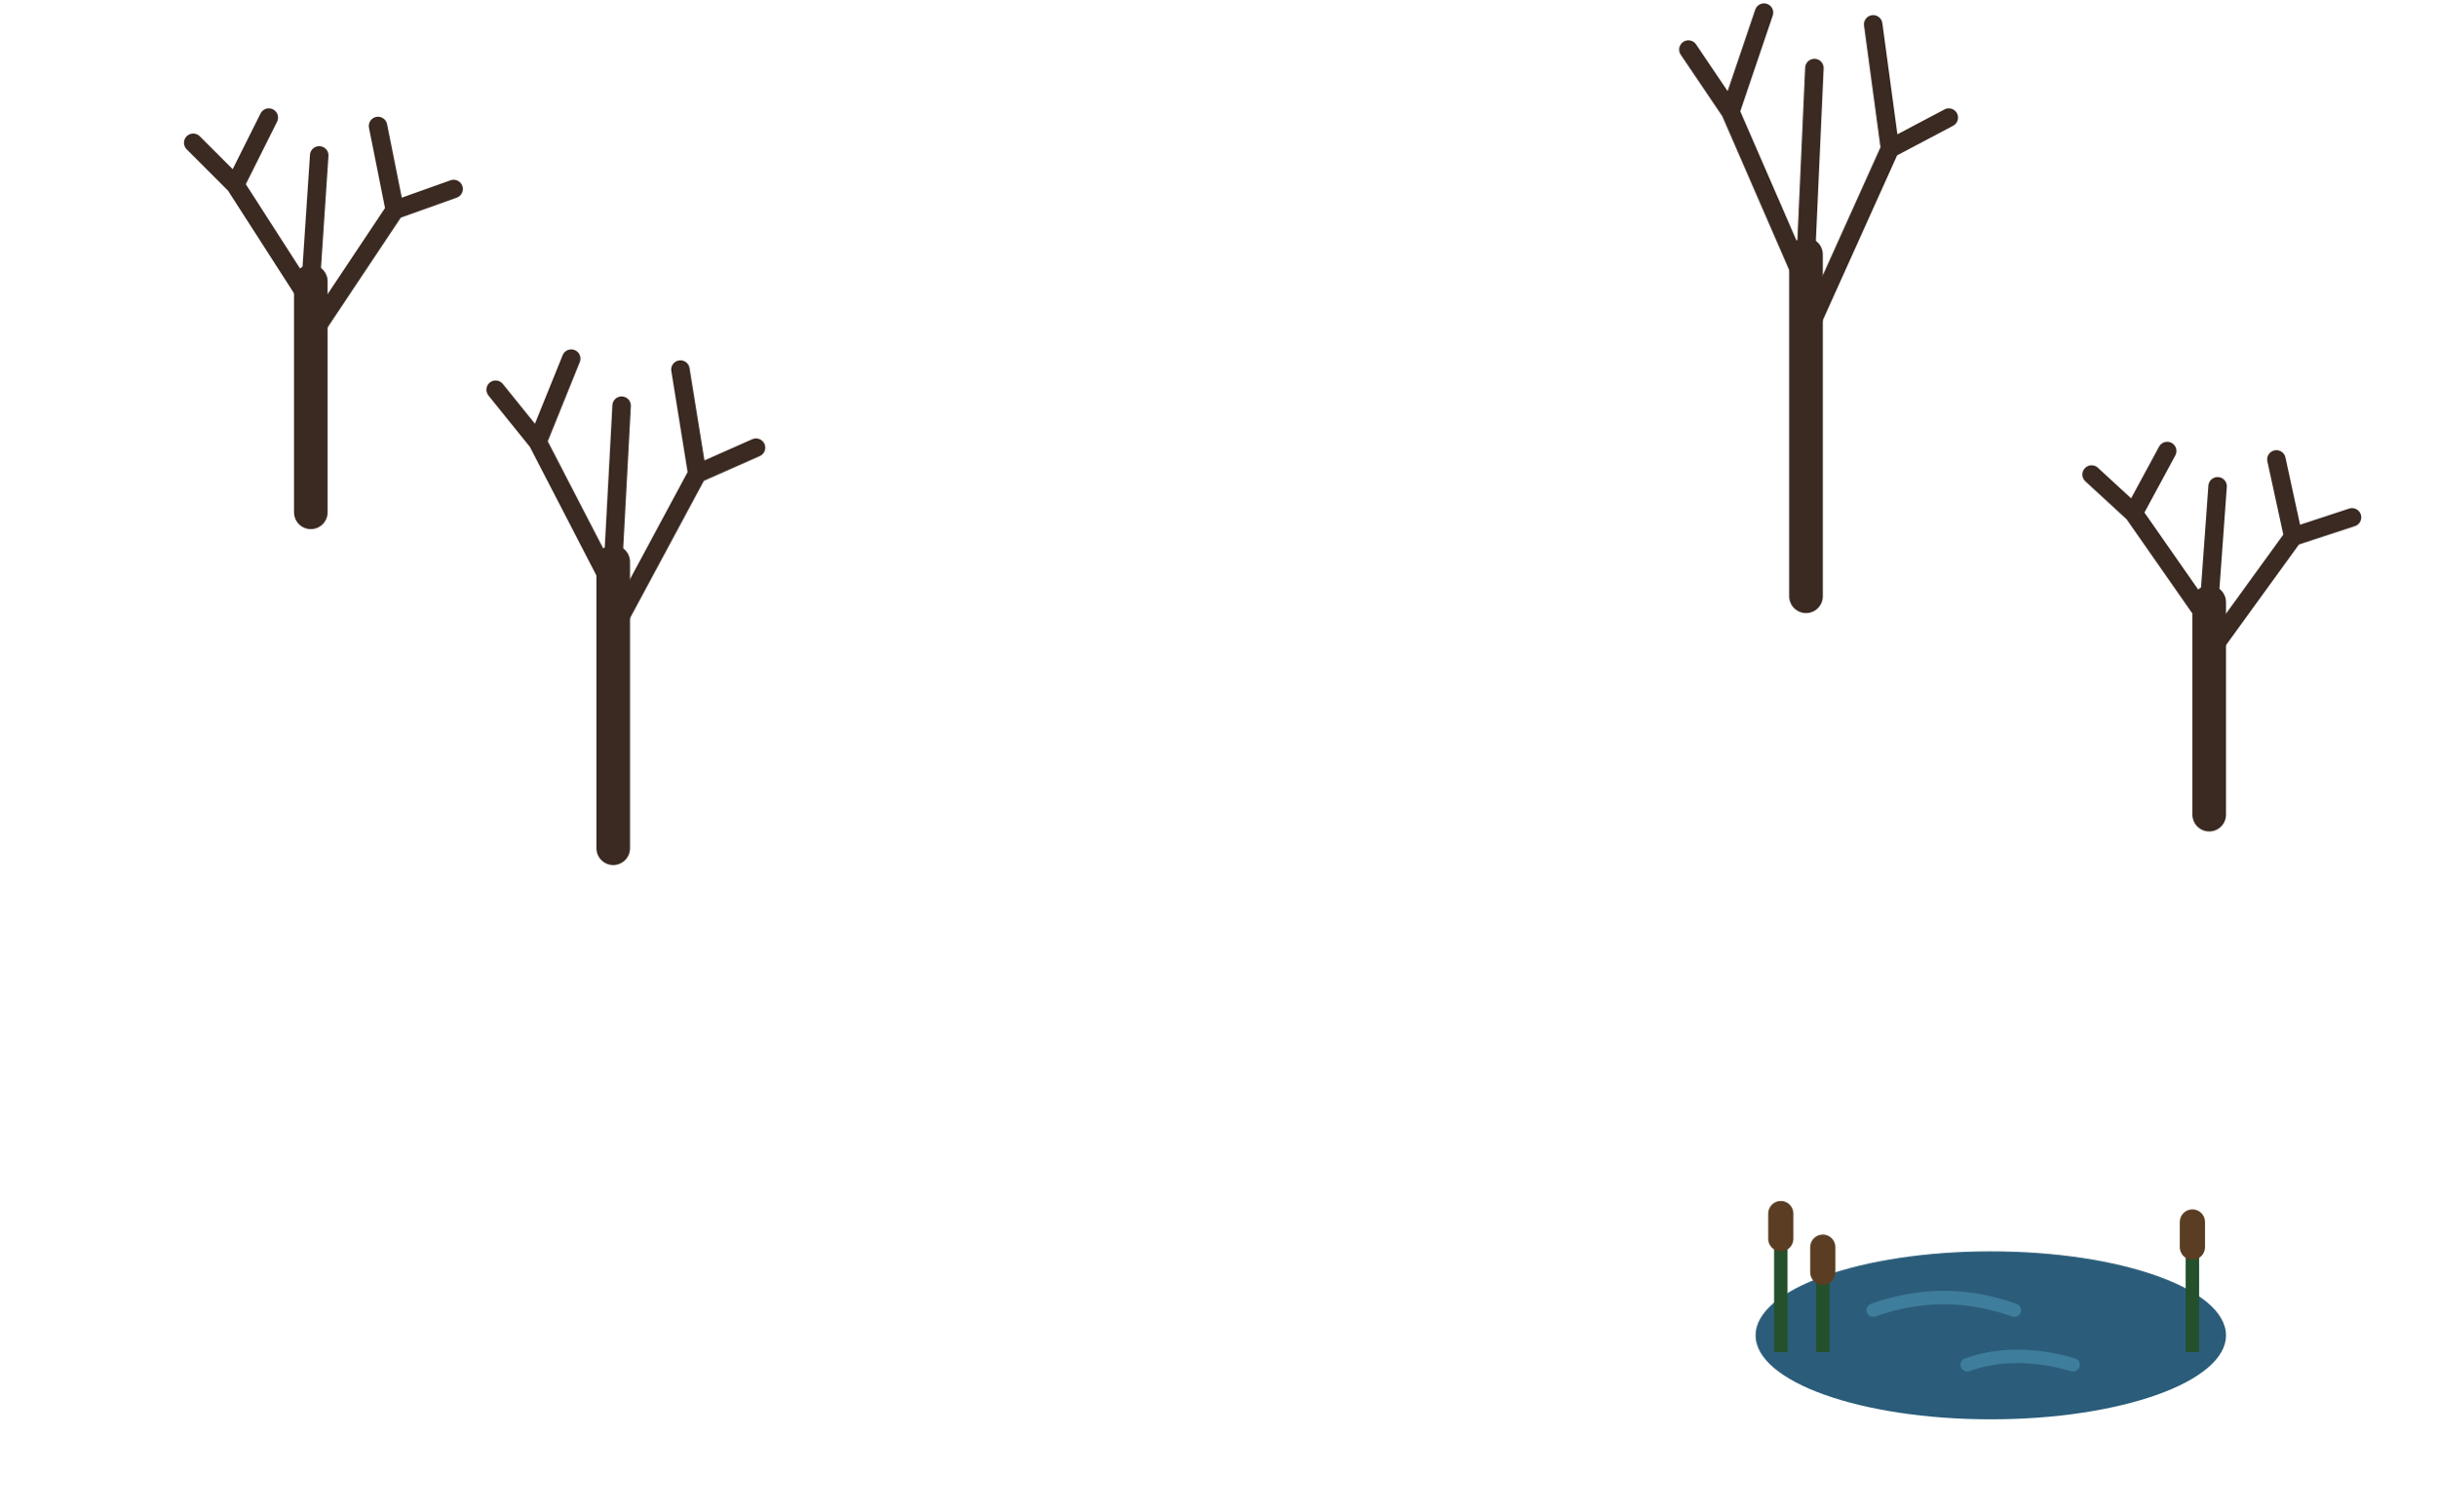
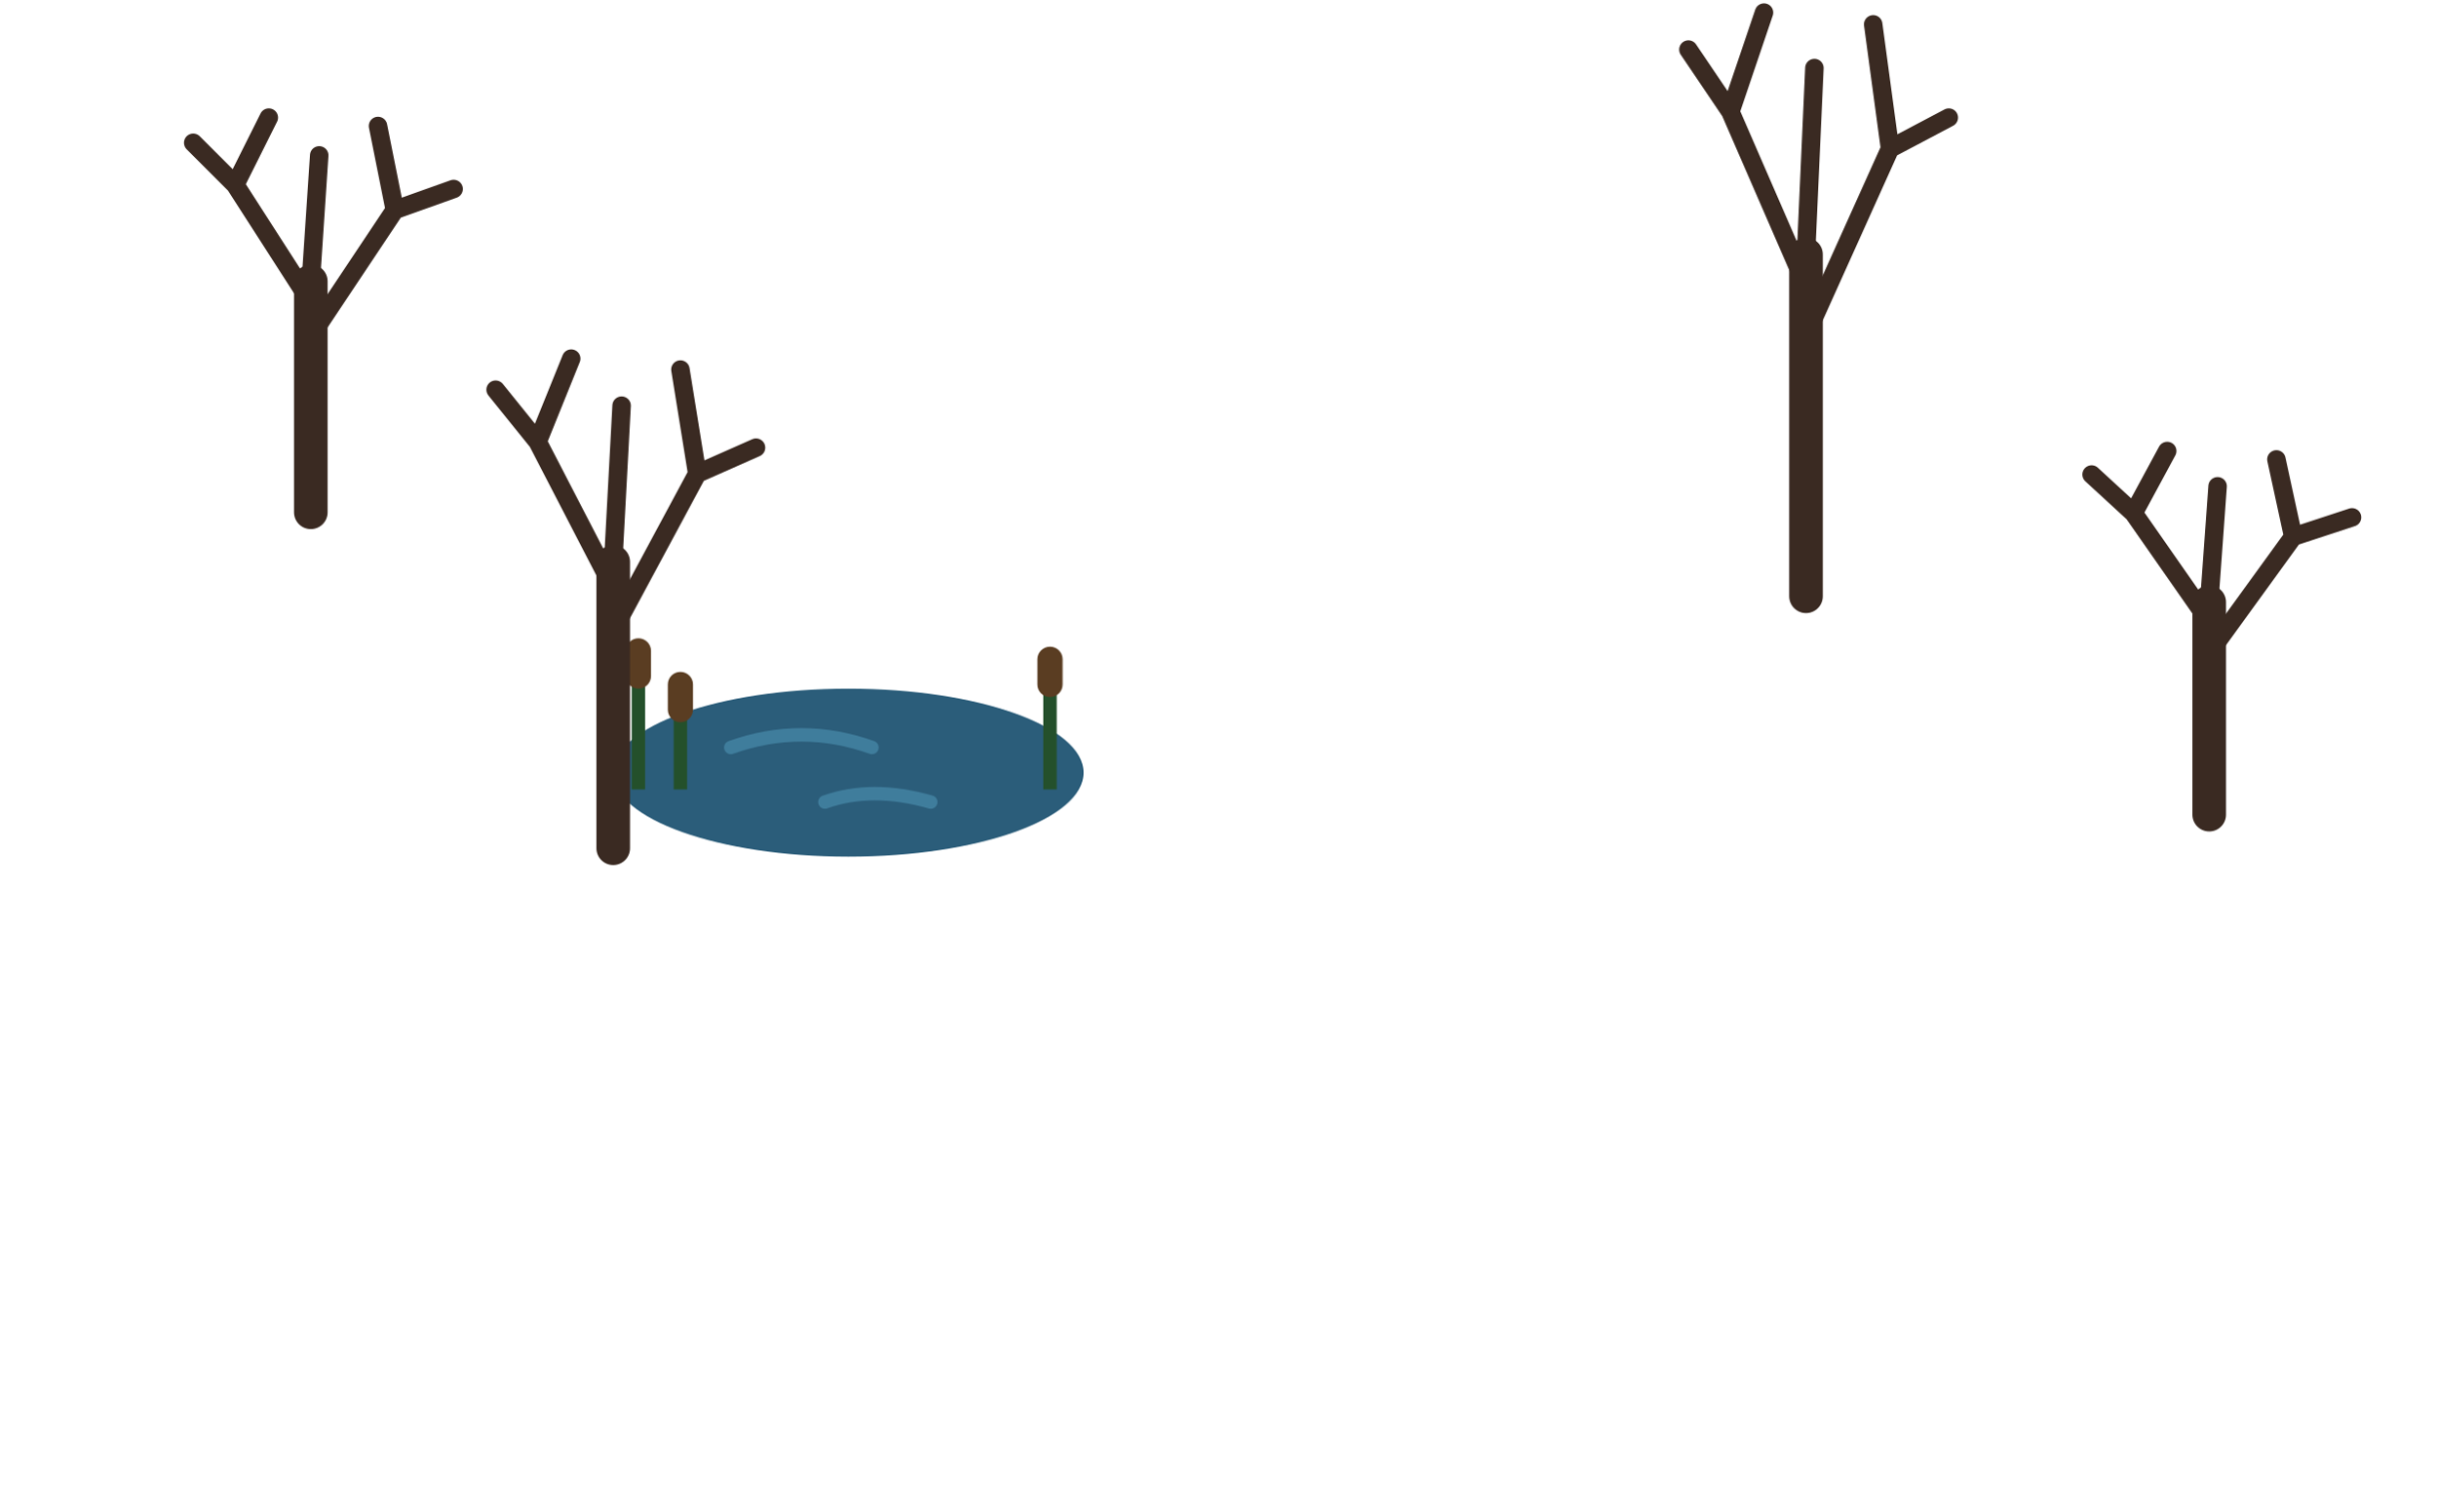
<svg xmlns="http://www.w3.org/2000/svg" viewBox="-145 -105 290 180">
-   <g data-flat="64 44 120 64">
-     <ellipse cx="92" cy="54" rx="28" ry="10" fill="#2b5d7a" />
-     <path d="M78.0,51.0 q8.4,-3 16.8,0 M89.2,57.5 q5.6,-2 12.6,0" stroke="#3f7d9c" stroke-width="1.6" fill="none" stroke-linecap="round" />
+   <g data-flat="-72 -29 -16 -3">
+     <g transform="translate(-136 -67)">
+       <ellipse cx="92" cy="54" rx="28" ry="10" fill="#2b5d7a" />
+       <path d="M78.0,51.0 q8.4,-3 16.8,0 M89.2,57.5 q5.6,-2 12.6,0" stroke="#3f7d9c" stroke-width="1.6" fill="none" stroke-linecap="round" />
+       <path d="M67,56 v-13" stroke="#24502b" stroke-width="1.6" />
+       <rect x="65.5" y="38" width="3" height="6" rx="1.5" fill="#5a3d22" />
+       <path d="M72,56 v-9" stroke="#24502b" stroke-width="1.6" />
+       <rect x="70.5" y="42" width="3" height="6" rx="1.5" fill="#5a3d22" />
+       <path d="M116,56 v-12" stroke="#24502b" stroke-width="1.6" />
+       <rect x="114.5" y="39" width="3" height="6" rx="1.5" fill="#5a3d22" />
+     </g>
  </g>
  <g data-foot="-4" data-box="-87.2 -63.5 -53.8 -2">
    <g transform="translate(-72,-4)">
      <g fill="none" stroke="#3a2a22" stroke-linecap="round">
        <path d="M0,0 V-34.1" stroke-width="4" />
        <path d="M0,-31.0 l-9,-17.4 l-5,-6.2 M-9,-48.4 l4,-9.9 M0,-26.0 l10,-18.6 l7,-3.1 M10,-44.6 l-2,-12.4 M0,-34.1 l1,-18.6" stroke-width="2.2" />
      </g>
    </g>
  </g>
  <g data-foot="-34" data-box="54.8 -104.8 88.2 -32">
    <g transform="translate(70,-34)">
      <g fill="none" stroke="#3a2a22" stroke-linecap="round">
        <path d="M0,0 V-40.7" stroke-width="4" />
        <path d="M0,-37.0 l-9,-20.7 l-5,-7.4 M-9,-57.7 l4,-11.8 M0,-31.1 l10,-22.2 l7,-3.7 M10,-53.3 l-2,-14.8 M0,-40.7 l1,-22.2" stroke-width="2.2" />
      </g>
    </g>
  </g>
  <g data-foot="-44" data-box="-123.2 -92.2 -89.8 -42">
    <g transform="translate(-108,-44)">
      <g fill="none" stroke="#3a2a22" stroke-linecap="round">
        <path d="M0,0 V-27.5" stroke-width="4" />
        <path d="M0,-25.0 l-9,-14.0 l-5,-5.0 M-9,-39.0 l4,-8.0 M0,-21.0 l10,-15.0 l7,-2.5 M10,-36.0 l-2,-10.0 M0,-27.5 l1,-15.0" stroke-width="2.2" />
      </g>
    </g>
  </g>
  <g data-foot="-8" data-box="102.8 -52.5 136.2 -6">
    <g transform="translate(118,-8)">
      <g fill="none" stroke="#3a2a22" stroke-linecap="round">
        <path d="M0,0 V-25.3" stroke-width="4" />
        <path d="M0,-23.0 l-9,-12.9 l-5,-4.6 M-9,-35.9 l4,-7.4 M0,-19.3 l10,-13.8 l7,-2.3 M10,-33.1 l-2,-9.2 M0,-25.3 l1,-13.8" stroke-width="2.2" />
      </g>
    </g>
  </g>
-   <g data-foot="56" data-box="65.5 38 68.5 56">
-     <path d="M67,56 v-13" stroke="#24502b" stroke-width="1.6" />
-     <rect x="65.5" y="38" width="3" height="6" rx="1.5" fill="#5a3d22" />
-   </g>
-   <g data-foot="56" data-box="70.5 42 73.5 56">
-     <path d="M72,56 v-9" stroke="#24502b" stroke-width="1.6" />
-     <rect x="70.5" y="42" width="3" height="6" rx="1.5" fill="#5a3d22" />
-   </g>
-   <g data-foot="56" data-box="114.5 39 117.5 56">
-     <path d="M116,56 v-12" stroke="#24502b" stroke-width="1.6" />
-     <rect x="114.5" y="39" width="3" height="6" rx="1.5" fill="#5a3d22" />
-   </g>
</svg>
